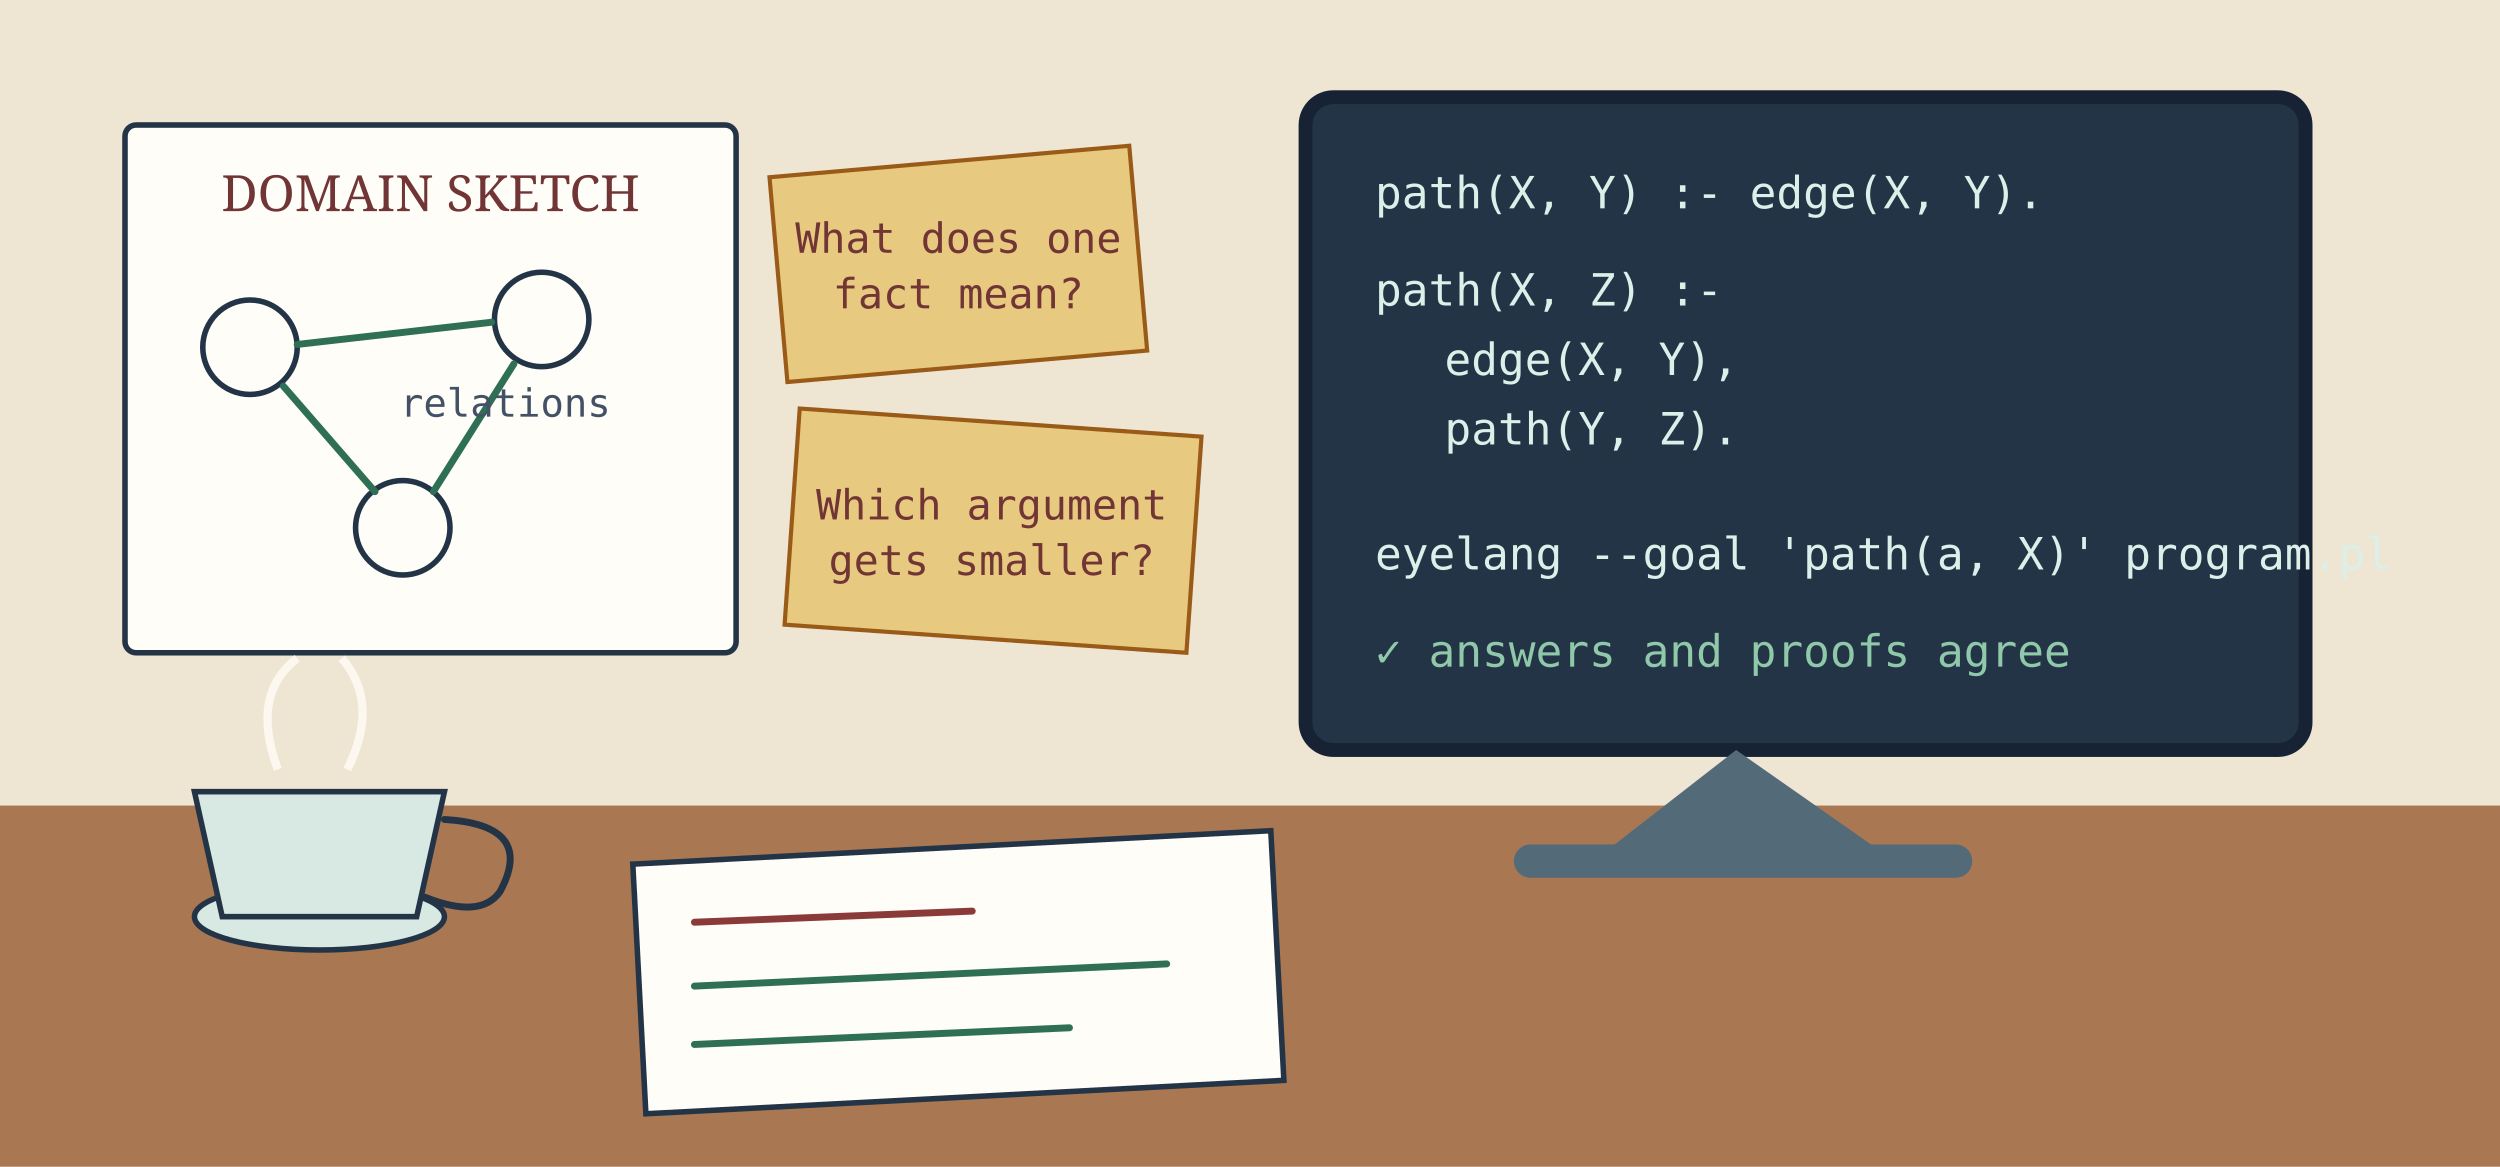
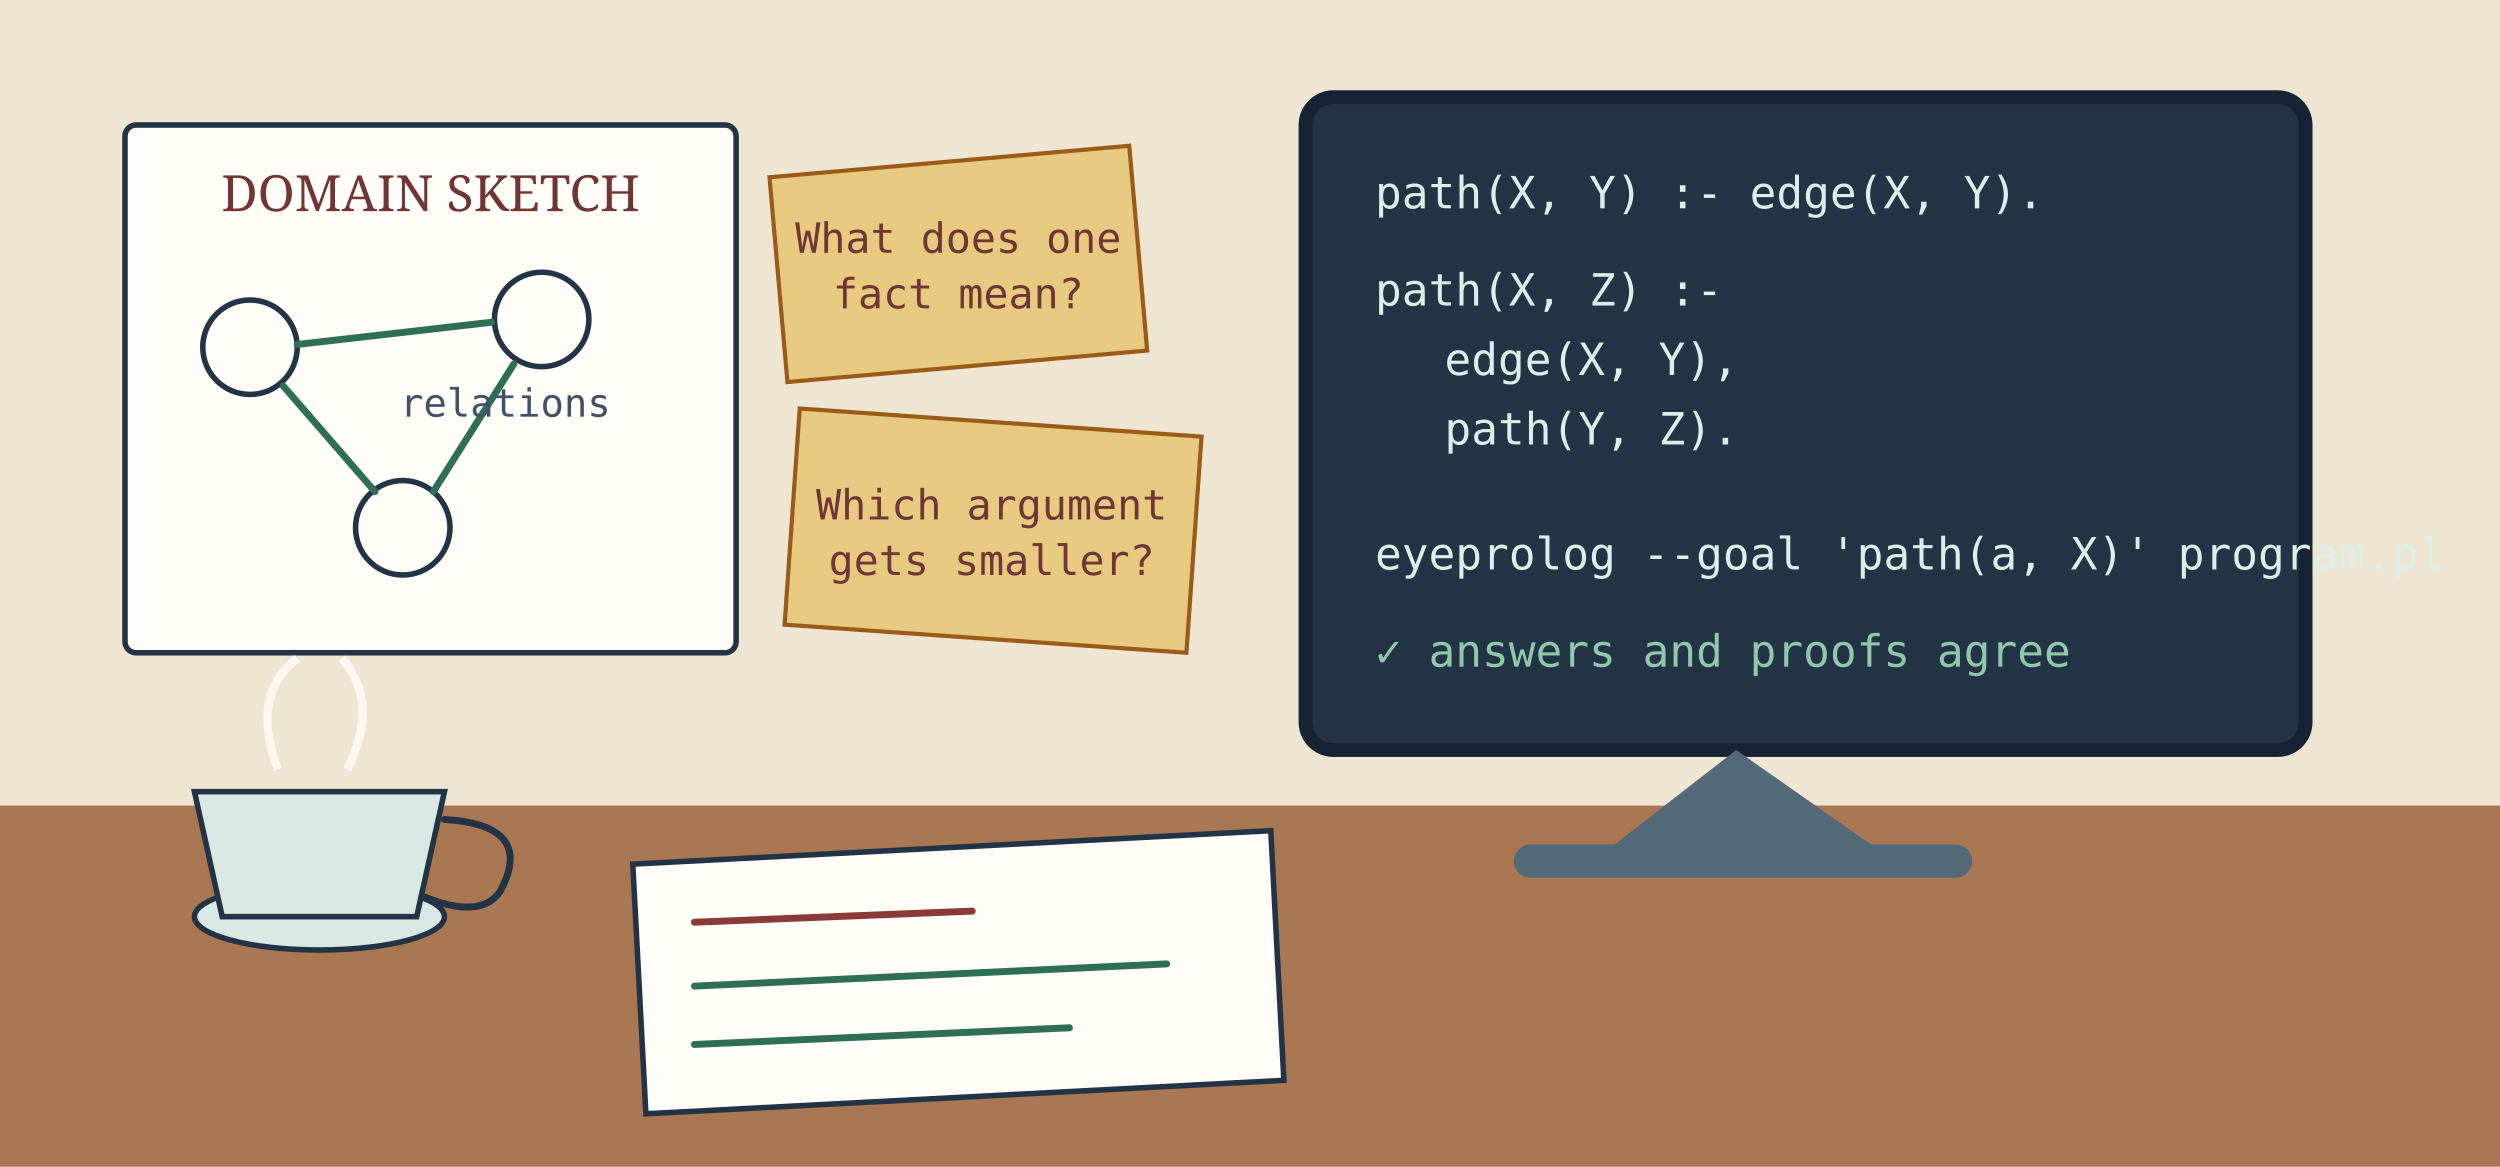
<svg xmlns="http://www.w3.org/2000/svg" width="900" height="420" viewBox="0 0 900 420" role="img" aria-labelledby="title desc">
  <style>
    .wall{fill:#eee5d3}.desk{fill:#a97852}.paper{fill:#fffdf7;stroke:#243447;stroke-width:2}
    .screen{fill:#243447;stroke:#172334;stroke-width:5}.code{fill:#dcefe8;font:16px ui-monospace,monospace}
    .ink{fill:none;stroke:#243447;stroke-width:2.5;stroke-linecap:round}.red{stroke:#8b3a3a}.green{stroke:#2f6f55}
    .note{fill:#e8c980;stroke:#9a5b18;stroke-width:1.5}.cup{fill:#d7e9e2;stroke:#243447;stroke-width:2}
  </style>
  <rect width="900" height="420" class="wall" />
  <rect y="290" width="900" height="130" class="desk" />
  <rect class="paper" x="45" y="45" width="220" height="190" rx="4" />
  <text x="155" y="76" text-anchor="middle" fill="#713535" font-family="Georgia,serif" font-size="18">DOMAIN SKETCH</text>
  <circle cx="90" cy="125" r="17" fill="#fffdf7" stroke="#243447" stroke-width="2" />
  <circle cx="195" cy="115" r="17" fill="#fffdf7" stroke="#243447" stroke-width="2" />
  <circle cx="145" cy="190" r="17" fill="#fffdf7" stroke="#243447" stroke-width="2" />
  <path class="ink green" d="M107 124 L177 116 M102 139 L135 177 M185 131 L156 177" />
  <text x="144" y="150" fill="#435166" font-family="ui-monospace,monospace" font-size="14">relations</text>
  <rect class="note" x="280" y="58" width="130" height="74" transform="rotate(-5 345 95)" />
  <text x="345" y="91" text-anchor="middle" fill="#713535" font-family="ui-monospace,monospace" font-size="15">What does one</text>
  <text x="345" y="111" text-anchor="middle" fill="#713535" font-family="ui-monospace,monospace" font-size="15">fact mean?</text>
  <rect class="note" x="285" y="152" width="145" height="78" transform="rotate(4 357 191)" />
  <text x="357" y="187" text-anchor="middle" fill="#713535" font-family="ui-monospace,monospace" font-size="15">Which argument</text>
  <text x="357" y="207" text-anchor="middle" fill="#713535" font-family="ui-monospace,monospace" font-size="15">gets smaller?</text>
  <rect class="screen" x="470" y="35" width="360" height="235" rx="10" />
  <text class="code" x="495" y="75">path(X, Y) :- edge(X, Y).</text>
  <text class="code" x="495" y="110">path(X, Z) :-</text>
  <text class="code" x="520" y="135">edge(X, Y),</text>
  <text class="code" x="520" y="160">path(Y, Z).</text>
-   <text class="code" x="495" y="205">eyelang --goal 'path(a, X)' program.pl</text>
+   <text class="code" x="495" y="205">eyeprolog --goal 'path(a, X)' program.pl</text>
  <text x="495" y="240" fill="#8fc9a9" font-family="ui-monospace,monospace" font-size="16">✓ answers and proofs agree</text>
  <path d="M625 270 L675 305 H580Z" fill="#536b78" />
  <rect x="545" y="304" width="165" height="12" rx="6" fill="#536b78" />
  <g transform="translate(115 285)">
    <ellipse class="cup" cx="0" cy="45" rx="45" ry="12" />
    <path class="cup" d="M-45 0 H45 L35 45 H-35Z" />
    <path class="ink" d="M45 10 Q78 12 65 36 Q58 46 38 38" />
    <path d="M-15-8 Q-25-35-8-48 M10-8 Q22-32 8-48" fill="none" stroke="#fffdf7" stroke-width="3" opacity=".8" />
  </g>
  <rect class="paper" x="230" y="305" width="230" height="90" transform="rotate(-3 345 350)" />
  <path class="ink red" d="M250 332 L350 328" />
  <path class="ink green" d="M250 355 L420 347 M250 376 L385 370" />
</svg>
